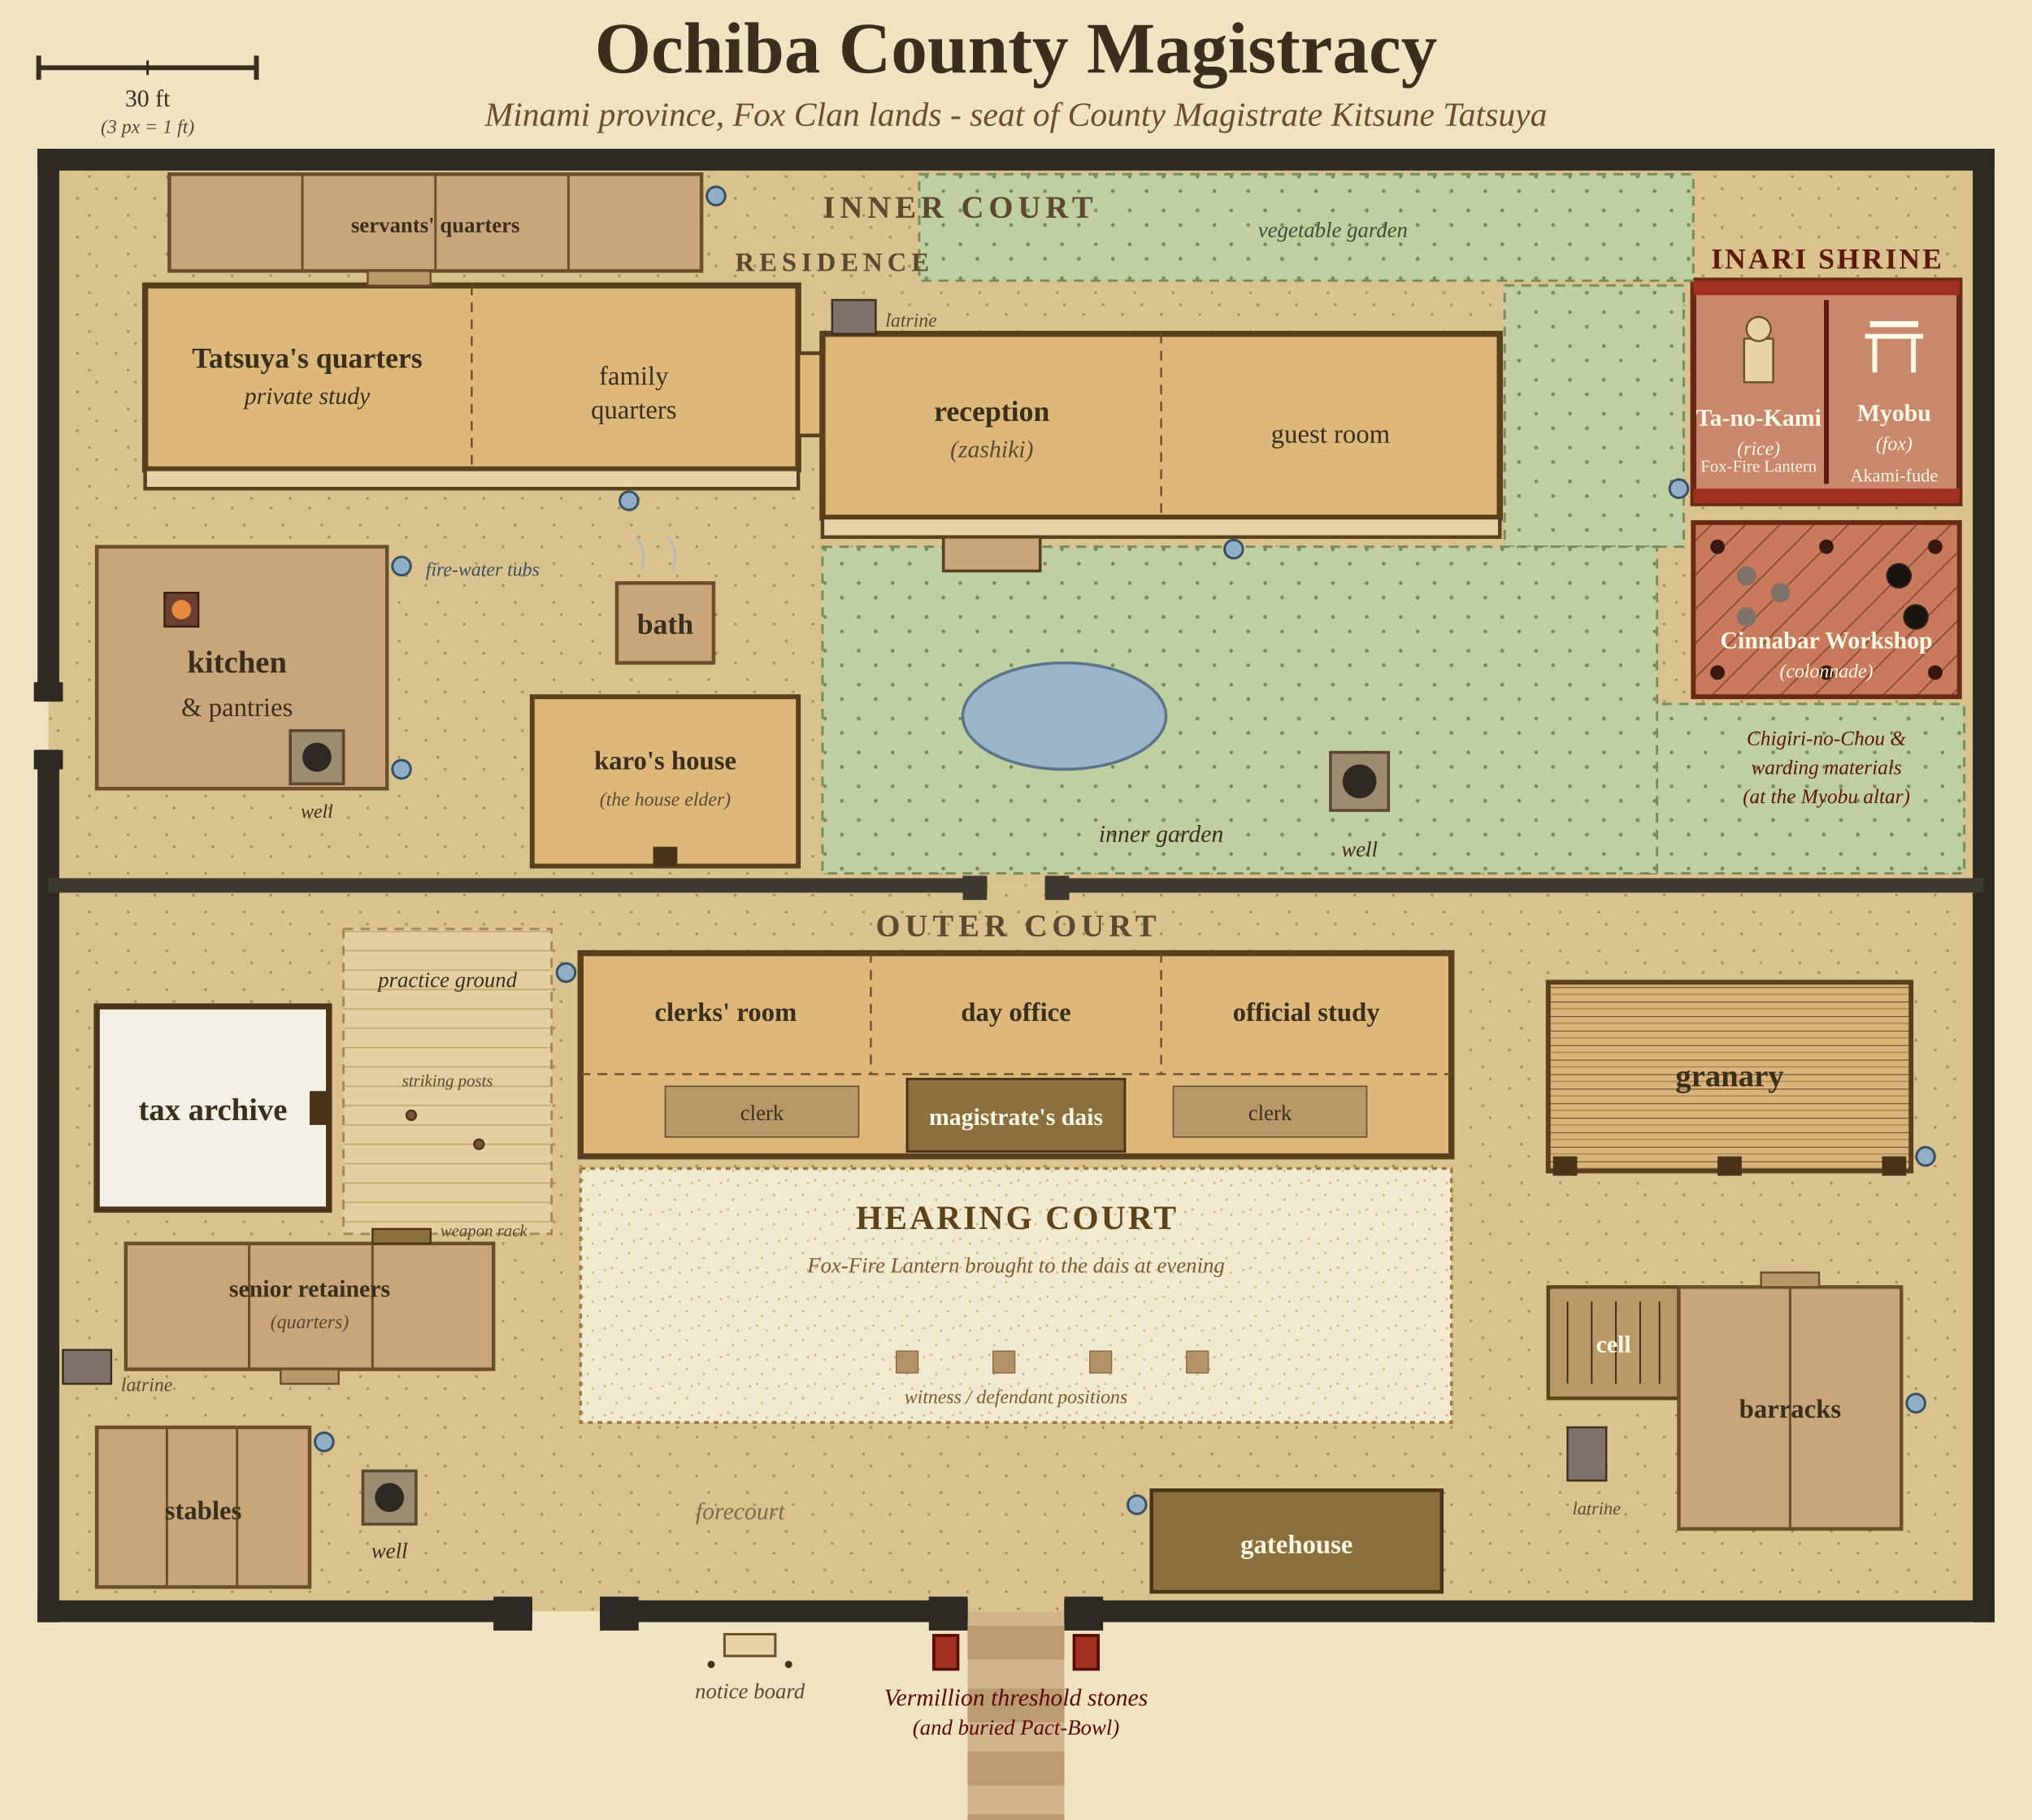
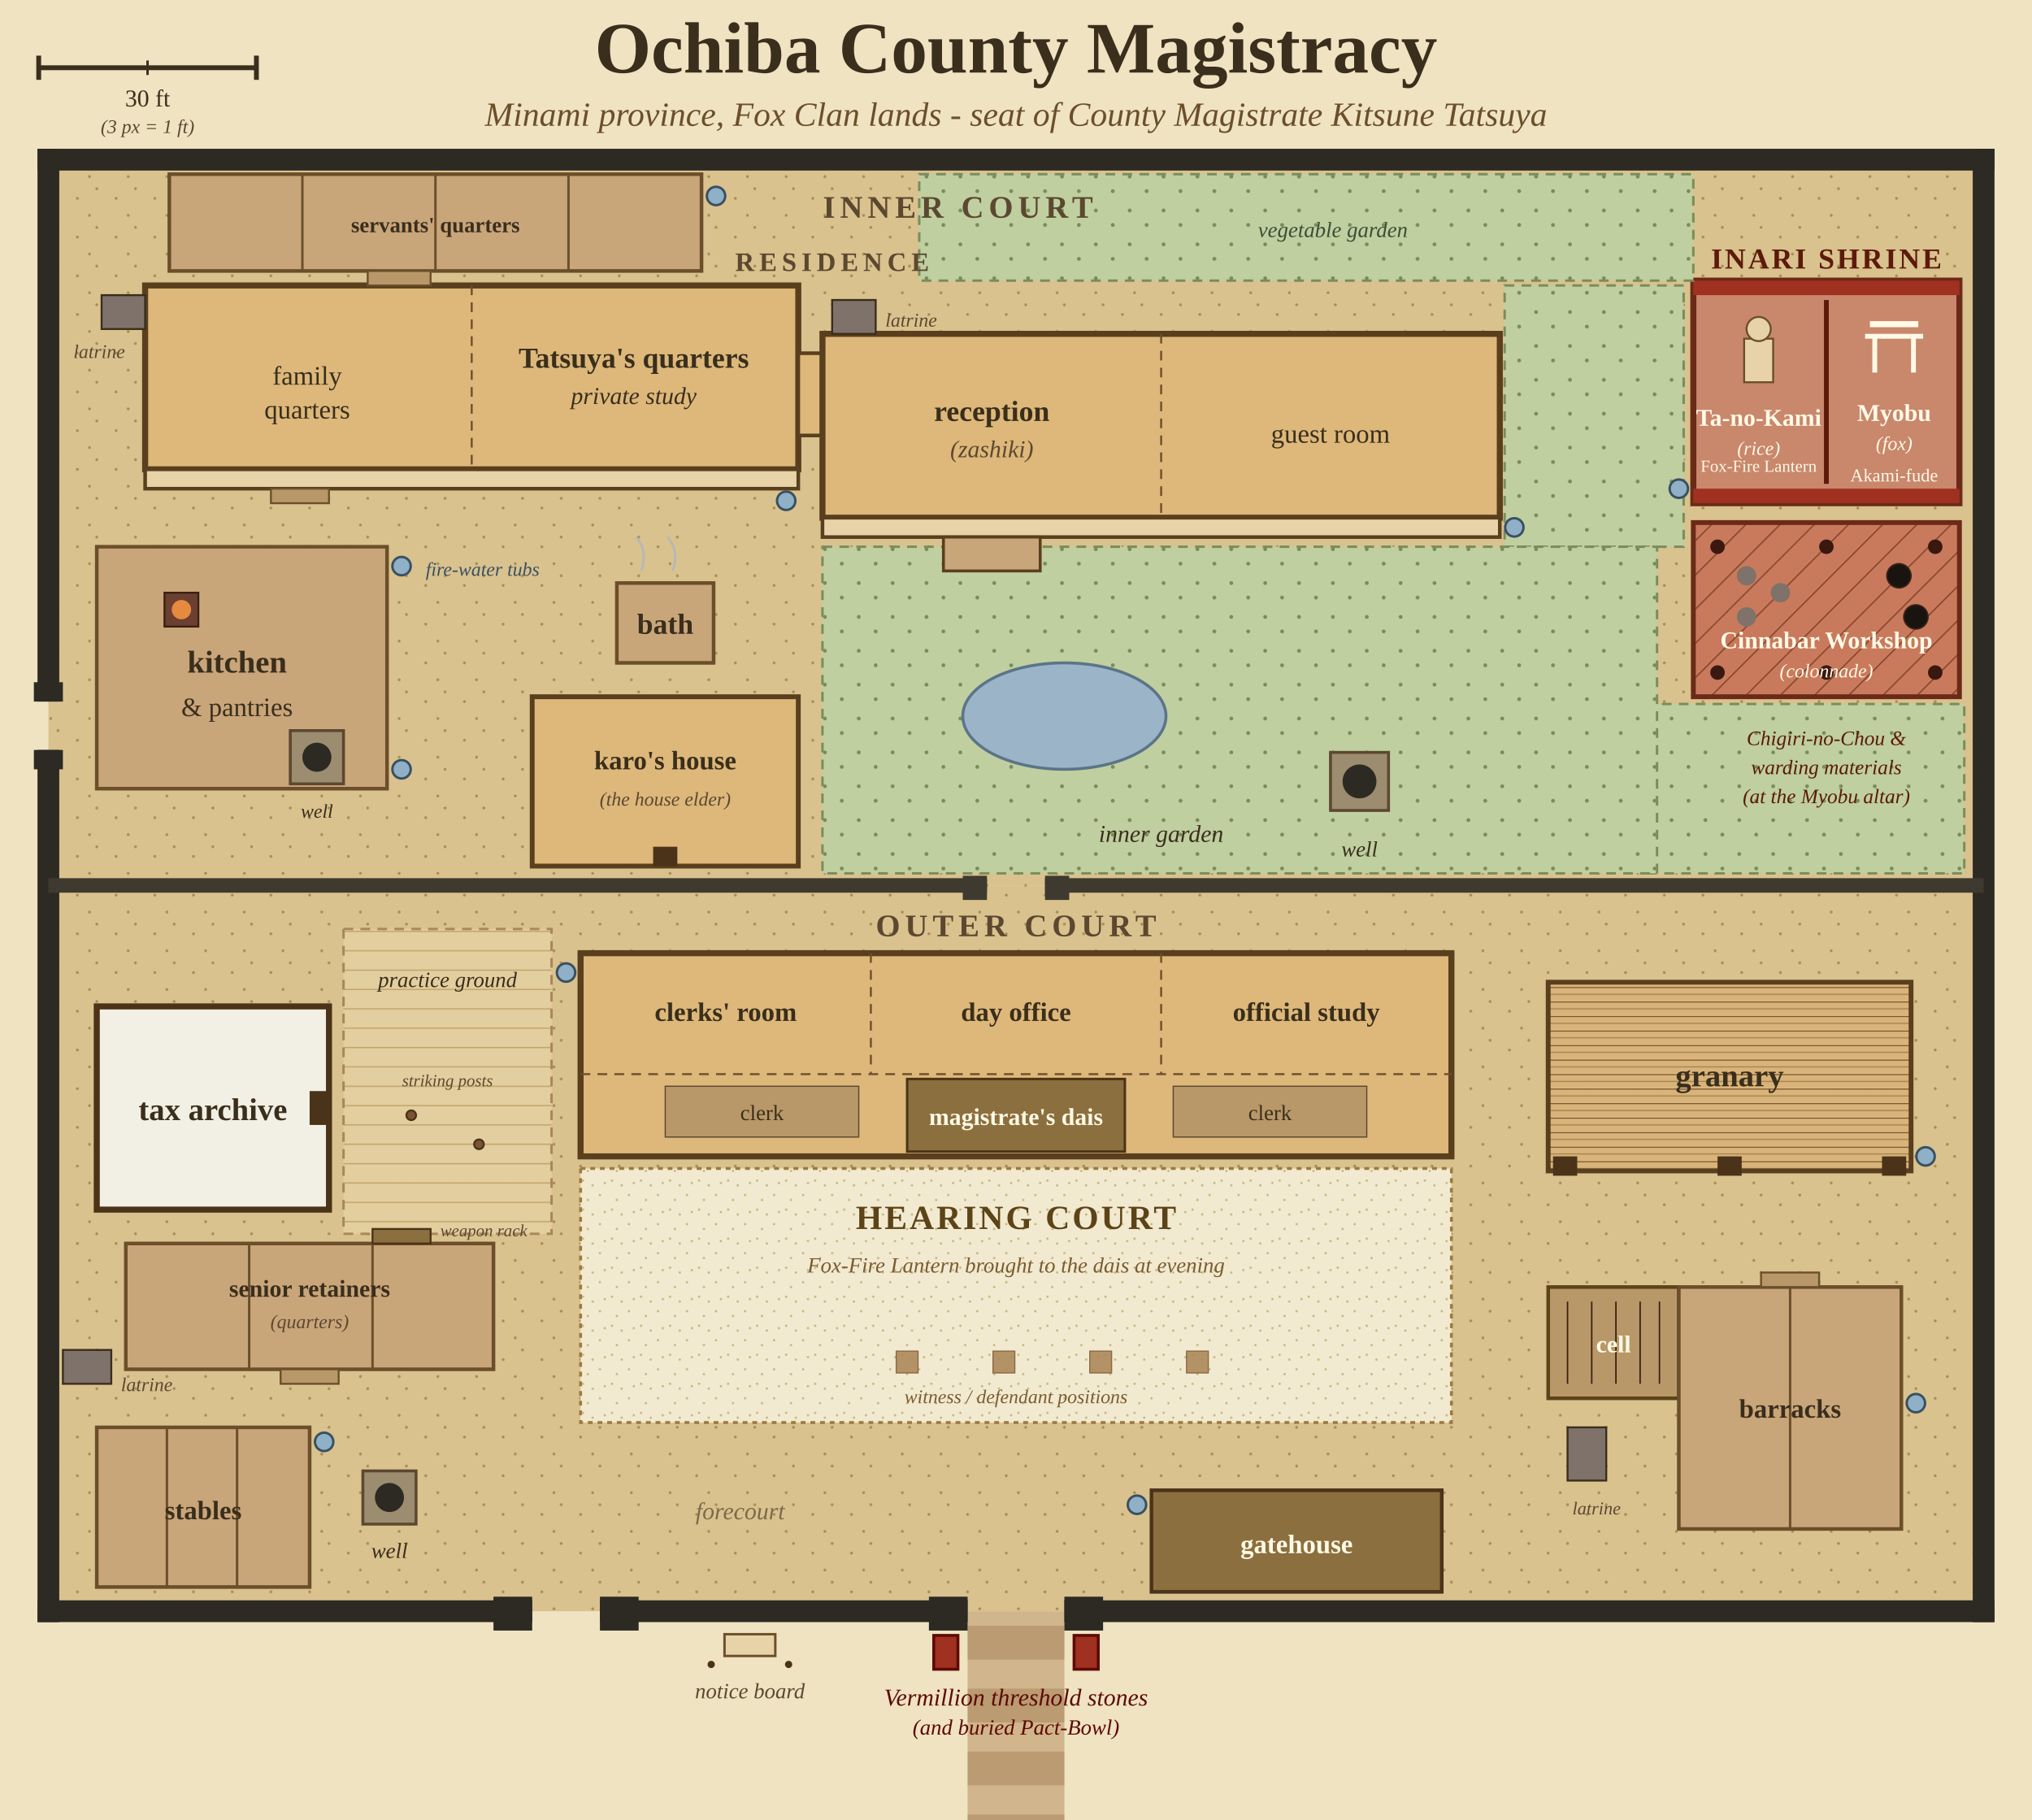
<svg xmlns="http://www.w3.org/2000/svg" viewBox="180 84 840 752" font-family="Georgia, 'Times New Roman', serif">
  <defs>
    <pattern id="colonnade-hatch" patternUnits="userSpaceOnUse" width="10" height="10" patternTransform="rotate(45)">
      <rect width="10" height="10" fill="#C97A5C" />
      <line x1="0" y1="0" x2="0" y2="10" stroke="#8C4A30" stroke-width="1.2" />
    </pattern>
    <pattern id="garden-stipple" patternUnits="userSpaceOnUse" width="14" height="14">
      <rect width="14" height="14" fill="#BFCFA0" />
      <circle cx="3" cy="3" r="0.8" fill="#7A8C5C" />
      <circle cx="10" cy="9" r="0.8" fill="#7A8C5C" />
    </pattern>
    <pattern id="court-earth" patternUnits="userSpaceOnUse" width="16" height="16">
      <rect width="16" height="16" fill="#D9C28E" />
      <circle cx="4" cy="6" r="0.6" fill="#A88E58" />
      <circle cx="12" cy="2" r="0.6" fill="#A88E58" />
      <circle cx="9" cy="13" r="0.6" fill="#A88E58" />
    </pattern>
    <pattern id="keiko-earth" patternUnits="userSpaceOnUse" width="16" height="16">
      <rect width="16" height="16" fill="#E2CE9E" />
      <line x1="0" y1="5" x2="16" y2="5" stroke="#C2A46C" stroke-width="0.5" />
      <line x1="0" y1="13" x2="16" y2="13" stroke="#C2A46C" stroke-width="0.5" />
    </pattern>
    <pattern id="oshirasu-sand" patternUnits="userSpaceOnUse" width="12" height="12">
      <rect width="12" height="12" fill="#F2EAD0" />
      <circle cx="3" cy="4" r="0.5" fill="#C9B884" />
      <circle cx="8" cy="2" r="0.5" fill="#C9B884" />
      <circle cx="10" cy="9" r="0.5" fill="#C9B884" />
      <circle cx="5" cy="10" r="0.5" fill="#C9B884" />
      <circle cx="1" cy="8" r="0.5" fill="#C9B884" />
    </pattern>
    <pattern id="granary-slats" patternUnits="userSpaceOnUse" width="14" height="6">
      <rect width="14" height="6" fill="#D9B47A" />
      <line x1="0" y1="0" x2="14" y2="0" stroke="#7A5430" stroke-width="0.8" />
      <line x1="0" y1="3" x2="14" y2="3" stroke="#A88454" stroke-width="0.5" />
    </pattern>
  </defs>
  <rect x="0" y="0" width="1200" height="900" fill="#EFE3C2" data-kind="-" />
  <g data-kind="road">
    <path d="M 600 900 L 600 750" stroke="#B89060" stroke-width="40" stroke-linecap="butt" opacity="0.55" />
    <path d="M 600 900 L 600 750" stroke="#9C7448" stroke-width="40" stroke-dasharray="14 12" fill="none" opacity="0.4" />
  </g>
  <text x="600" y="114" text-anchor="middle" font-size="30" font-weight="bold" fill="#3A2E1C" data-kind="-">Ochiba County Magistracy</text>
  <text x="600" y="136" text-anchor="middle" font-size="14" font-style="italic" fill="#6B4F2A" data-kind="-">Minami province, Fox Clan lands - seat of County Magistrate Kitsune Tatsuya</text>
  <g data-kind="-">
    <g stroke="#3A2E1C">
      <line x1="196" y1="112" x2="286" y2="112" stroke-width="2" />
      <line x1="196" y1="107" x2="196" y2="117" stroke-width="2" />
      <line x1="286" y1="107" x2="286" y2="117" stroke-width="2" />
      <line x1="241" y1="109" x2="241" y2="115" stroke-width="1" />
    </g>
    <text x="241" y="128" text-anchor="middle" font-size="10" fill="#3A2E1C">30 ft</text>
    <text x="241" y="139" text-anchor="middle" font-size="8" font-style="italic" fill="#5C4830">(3 px = 1 ft)</text>
  </g>
  <rect x="200" y="150" width="800" height="300" fill="url(#court-earth)" id="precinct" data-kind="inner court" />
  <rect x="200" y="450" width="800" height="300" fill="url(#court-earth)" id="precinct" data-kind="outer court" />
  <g stroke="#2D2A24" stroke-width="9" fill="none" stroke-linecap="square" data-kind="compound wall">
    <line x1="200" y1="150" x2="1000" y2="150" />
    <line x1="200" y1="150" x2="200" y2="369.5" />
    <line x1="200" y1="398.5" x2="200" y2="750" />
    <line x1="1000" y1="150" x2="1000" y2="750" />
    <line x1="200" y1="750" x2="395.5" y2="750" />
    <line x1="432.5" y1="750" x2="575.5" y2="750" />
    <line x1="624.5" y1="750" x2="1000" y2="750" />
  </g>
  <g fill="#2D2A24" data-kind="main gate">
    <rect x="564" y="744" width="16" height="14" />
    <rect x="620" y="744" width="16" height="14" />
  </g>
  <g fill="#2D2A24" data-kind="side gate">
    <rect x="194" y="366" width="12" height="8" />
    <rect x="194" y="394" width="12" height="8" />
  </g>
  <g fill="#2D2A24" data-kind="side gate">
    <rect x="384" y="744" width="16" height="14" />
    <rect x="428" y="744" width="16" height="14" />
  </g>
  <g data-kind="threshold stones">
    <rect x="566" y="760" width="10" height="14" fill="#A03020" stroke="#5C0A04" stroke-width="1.2" />
    <rect x="624" y="760" width="10" height="14" fill="#A03020" stroke="#5C0A04" stroke-width="1.2" />
    <text x="600" y="789" text-anchor="middle" font-size="10" fill="#5C0A04" font-style="italic">Vermillion threshold stones</text>
    <text x="600" y="801" text-anchor="middle" font-size="9" fill="#5C0A04" font-style="italic">(and buried Pact-Bowl)</text>
  </g>
  <g data-kind="notice board">
    <rect x="479.5" y="759.5" width="21" height="9" fill="#E8D2A8" stroke="#6B4F2A" stroke-width="1" />
    <circle cx="474" cy="772" r="1.5" fill="#4A3318" />
    <circle cx="506" cy="772" r="1.5" fill="#4A3318" />
    <text x="490" y="786" text-anchor="middle" font-size="9" font-style="italic" fill="#5C4830">notice board</text>
  </g>
  <g stroke="#3F3A30" stroke-width="6" fill="none" stroke-dasharray="0" data-kind="court divider">
    <line x1="200" y1="450" x2="588" y2="450" />
    <line x1="612" y1="450" x2="1000" y2="450" />
  </g>
  <g fill="#3F3A30" data-kind="court divider">
    <rect x="578" y="446" width="10" height="10" />
    <rect x="612" y="446" width="10" height="10" />
  </g>
  <text x="600" y="471" text-anchor="middle" font-size="13" font-weight="bold" fill="#5C4830" letter-spacing="2" data-kind="outer court">OUTER COURT</text>
  <text x="486" y="712" text-anchor="middle" font-size="10" font-style="italic" fill="#7A6A4A" data-kind="outer court">forecourt</text>
  <g data-kind="stables">
    <rect x="220" y="674" width="88" height="66" fill="#C9A57A" stroke="#6B4F2A" stroke-width="1.5" />
    <line x1="249" y1="674" x2="249" y2="740" stroke="#6B4F2A" stroke-width="1" />
    <line x1="278" y1="674" x2="278" y2="740" stroke="#6B4F2A" stroke-width="1" />
    <text x="264" y="712" text-anchor="middle" font-size="11" font-weight="bold" fill="#3A2E1C">stables</text>
  </g>
  <g data-kind="tax archive">
    <rect x="220" y="500" width="96" height="84" fill="#F2EFE4" stroke="#4A3318" stroke-width="2.5" />
    <rect x="308" y="535" width="8" height="14" fill="#4A3318" />
    <text x="268" y="547" text-anchor="middle" font-size="13" font-weight="bold" fill="#3A2E1C">tax archive</text>
  </g>
  <g data-kind="office hall">
    <rect x="420" y="478" width="360" height="84" fill="#DDB87A" stroke="#5A3F1E" stroke-width="2.5" />
    <line x1="420" y1="528" x2="780" y2="528" stroke="#6B4F2A" stroke-width="0.8" stroke-dasharray="4 3" />
    <line x1="540" y1="478" x2="540" y2="528" stroke="#6B4F2A" stroke-width="0.8" stroke-dasharray="4 3" />
    <line x1="660" y1="478" x2="660" y2="528" stroke="#6B4F2A" stroke-width="0.8" stroke-dasharray="4 3" />
    <text x="480" y="506" text-anchor="middle" font-size="11" font-weight="bold" fill="#3A2E1C" data-kind="clerks' room">clerks' room</text>
    <text x="600" y="506" text-anchor="middle" font-size="11" font-weight="bold" fill="#3A2E1C">day office</text>
    <text x="720" y="506" text-anchor="middle" font-size="11" font-weight="bold" fill="#3A2E1C">official study</text>
    <rect x="555" y="530" width="90" height="30" fill="#8C6F3E" stroke="#4A3318" stroke-width="1" data-kind="magistrate's dais" />
    <text x="600" y="549" text-anchor="middle" font-size="10" fill="#FFFAE6" font-weight="bold" data-kind="magistrate's dais">magistrate's dais</text>
    <rect x="455" y="533" width="80" height="21" fill="#B89868" stroke="#5C4830" stroke-width="0.5" />
    <text x="495" y="547" text-anchor="middle" font-size="9" fill="#3A2E1C">clerk</text>
    <rect x="665" y="533" width="80" height="21" fill="#B89868" stroke="#5C4830" stroke-width="0.5" />
    <text x="705" y="547" text-anchor="middle" font-size="9" fill="#3A2E1C">clerk</text>
  </g>
  <g data-kind="hearing court">
    <rect x="420" y="567" width="360" height="105" fill="url(#oshirasu-sand)" stroke="#9C7A40" stroke-width="1.2" stroke-dasharray="2 2" />
    <text x="600" y="592" text-anchor="middle" font-size="14" font-weight="bold" fill="#5C4318" letter-spacing="1">HEARING COURT</text>
    <text x="600" y="610" text-anchor="middle" font-size="9" font-style="italic" fill="#7A5C30" data-kind="fox-fire lantern">Fox-Fire Lantern brought to the dais at evening</text>
    <g fill="#A88454" stroke="#7A5430" stroke-width="0.5" opacity="0.85">
      <rect x="550.5" y="642.5" width="9" height="9" />
      <rect x="590.5" y="642.5" width="9" height="9" />
      <rect x="630.5" y="642.5" width="9" height="9" />
      <rect x="670.5" y="642.5" width="9" height="9" />
    </g>
    <text x="600" y="664" text-anchor="middle" font-size="8" font-style="italic" fill="#7A5C30">witness / defendant positions</text>
  </g>
  <g data-kind="granary">
    <rect x="820" y="490" width="150" height="78" fill="url(#granary-slats)" stroke="#5A3F1E" stroke-width="2" />
    <rect x="822" y="562" width="10" height="8" fill="#4A3318" />
    <rect x="890" y="562" width="10" height="8" fill="#4A3318" />
    <rect x="958" y="562" width="10" height="8" fill="#4A3318" />
    <text x="895" y="533" text-anchor="middle" font-size="13" font-weight="bold" fill="#3A2E1C">granary</text>
  </g>
  <g data-kind="cell">
    <rect x="820" y="616" width="54" height="46" fill="#B89868" stroke="#5C4318" stroke-width="1.5" />
    <line x1="828" y1="622" x2="828" y2="656" stroke="#3A2010" stroke-width="0.6" />
    <line x1="838" y1="622" x2="838" y2="656" stroke="#3A2010" stroke-width="0.6" />
    <line x1="848" y1="622" x2="848" y2="656" stroke="#3A2010" stroke-width="0.6" />
    <line x1="858" y1="622" x2="858" y2="656" stroke="#3A2010" stroke-width="0.6" />
    <line x1="866" y1="622" x2="866" y2="656" stroke="#3A2010" stroke-width="0.6" />
    <text x="847" y="643" text-anchor="middle" font-size="10" font-weight="bold" fill="#FFFAE6">cell</text>
  </g>
  <g data-kind="barracks">
    <rect x="874" y="616" width="92" height="100" fill="#C9A57A" stroke="#6B4F2A" stroke-width="1.5" />
    <line x1="920" y1="616" x2="920" y2="716" stroke="#6B4F2A" stroke-width="1" />
    <rect x="908" y="610" width="24" height="6" fill="#B89868" stroke="#6B4F2A" stroke-width="0.8" />
    <text x="920" y="670" text-anchor="middle" font-size="11" font-weight="bold" fill="#3A2E1C">barracks</text>
  </g>
  <g data-kind="latrine">
    <rect x="828" y="674" width="16" height="22" fill="#7E726A" stroke="#3A2E1C" stroke-width="0.8" />
    <text x="840" y="710" text-anchor="middle" font-size="7.5" font-style="italic" fill="#5C4830">latrine</text>
  </g>
  <g data-kind="latrine">
    <rect x="206" y="642" width="20" height="14" fill="#7E726A" stroke="#3A2E1C" stroke-width="0.8" />
    <text x="230" y="659" font-size="8" font-style="italic" fill="#5C4830">latrine</text>
  </g>
  <g data-kind="well">
    <rect x="330" y="692" width="22" height="22" fill="#9C8C70" stroke="#5C4830" stroke-width="1.2" />
    <circle cx="341" cy="703" r="6" fill="#2D2A24" />
    <text x="341" y="728" text-anchor="middle" font-size="9" font-style="italic" fill="#3A2E1C">well</text>
  </g>
  <g data-kind="retainers' quarters">
    <rect x="232" y="598" width="152" height="52" fill="#C9A57A" stroke="#6B4F2A" stroke-width="1.5" />
    <line x1="283" y1="598" x2="283" y2="650" stroke="#6B4F2A" stroke-width="1" />
    <line x1="334" y1="598" x2="334" y2="650" stroke="#6B4F2A" stroke-width="1" />
    <rect x="296" y="650" width="24" height="6" fill="#B89868" stroke="#6B4F2A" stroke-width="0.8" />
    <text x="308" y="620" text-anchor="middle" font-size="10" font-weight="bold" fill="#3A2E1C">senior retainers</text>
    <text x="308" y="633" text-anchor="middle" font-size="8" font-style="italic" fill="#5C4830">(quarters)</text>
  </g>
  <g data-kind="practice ground">
    <rect x="322" y="468" width="86" height="126" fill="url(#keiko-earth)" stroke="#A8875A" stroke-width="1" stroke-dasharray="4 3" />
    <text x="365" y="492" text-anchor="middle" font-size="9" font-style="italic" fill="#3A2E1C">practice ground</text>
    <text x="365" y="533" text-anchor="middle" font-size="7" font-style="italic" fill="#5C4830">striking posts</text>
    <circle cx="350" cy="545" r="2" fill="#7A5430" stroke="#4A3318" stroke-width="0.8" />
    <circle cx="378" cy="557" r="2" fill="#7A5430" stroke="#4A3318" stroke-width="0.8" />
    <rect x="334" y="592" width="24" height="6" fill="#8C6F3E" stroke="#4A3318" stroke-width="0.8" />
    <text x="362" y="595" text-anchor="start" font-size="7" font-style="italic" fill="#5C4830">weapon rack</text>
  </g>
  <g data-kind="gatehouse">
    <rect x="656" y="700" width="120" height="42" fill="#8C6F3E" stroke="#4A3318" stroke-width="1.5" />
    <text x="716" y="726" text-anchor="middle" font-size="11" font-weight="bold" fill="#FFFAE6">gatehouse</text>
  </g>
  <g data-kind="residence">
    <rect x="240" y="202" width="270" height="76" fill="#DDB87A" stroke="#5A3F1E" stroke-width="2.5" />
    <rect x="240" y="278" width="270" height="8" fill="#E8D2A8" stroke="#5A3F1E" stroke-width="1.5" />
    <line x1="375" y1="202" x2="375" y2="278" stroke="#6B4F2A" stroke-width="0.8" stroke-dasharray="4 3" />
-     <text x="307" y="236" text-anchor="middle" font-size="12" font-weight="bold" fill="#3A2E1C">Tatsuya's quarters</text>
-     <text x="307" y="251" text-anchor="middle" font-size="10" font-style="italic" fill="#3A2E1C">private study</text>
-     <text x="442" y="243" text-anchor="middle" font-size="11" fill="#3A2E1C">family</text>
-     <text x="442" y="257" text-anchor="middle" font-size="11" fill="#3A2E1C">quarters</text>
+     <text x="442" y="236" text-anchor="middle" font-size="12" font-weight="bold" fill="#3A2E1C">Tatsuya's quarters</text>
+     <text x="442" y="251" text-anchor="middle" font-size="10" font-style="italic" fill="#3A2E1C">private study</text>
+     <text x="307" y="243" text-anchor="middle" font-size="11" fill="#3A2E1C">family</text>
+     <text x="307" y="257" text-anchor="middle" font-size="11" fill="#3A2E1C">quarters</text>
+     <rect x="292" y="286" width="24" height="6" fill="#B89868" stroke="#6B4F2A" stroke-width="0.8" />
    <rect x="510" y="230" width="10" height="34" fill="#DDB87A" stroke="#5A3F1E" stroke-width="1.5" />
    <rect x="520" y="222" width="280" height="76" fill="#DDB87A" stroke="#5A3F1E" stroke-width="2.5" />
    <rect x="520" y="298" width="280" height="8" fill="#E8D2A8" stroke="#5A3F1E" stroke-width="1.5" />
    <line x1="660" y1="222" x2="660" y2="298" stroke="#6B4F2A" stroke-width="0.8" stroke-dasharray="4 3" />
    <text x="590" y="258" text-anchor="middle" font-size="12" font-weight="bold" fill="#3A2E1C">reception</text>
    <text x="590" y="273" text-anchor="middle" font-size="10" font-style="italic" fill="#5C4830">(zashiki)</text>
    <text x="730" y="267" text-anchor="middle" font-size="11" fill="#3A2E1C" data-kind="guest quarters">guest room</text>
  </g>
  <g data-kind="kitchen">
    <rect x="220" y="310" width="120" height="100" fill="#C9A57A" stroke="#6B4F2A" stroke-width="1.5" />
    <rect x="248" y="329" width="14" height="14" fill="#6B4030" stroke="#3A2010" stroke-width="0.8" />
    <circle cx="255" cy="336" r="4" fill="#E68A40" />
    <text x="278" y="362" text-anchor="middle" font-size="13" font-weight="bold" fill="#3A2E1C">kitchen</text>
    <text x="278" y="380" text-anchor="middle" font-size="11" fill="#3A2E1C">&amp; pantries</text>
    <rect x="300" y="386" width="22" height="22" fill="#9C8C70" stroke="#5C4830" stroke-width="1.2" data-kind="well" />
    <circle cx="311" cy="397" r="6" fill="#2D2A24" data-kind="well" />
    <text x="311" y="422" text-anchor="middle" font-size="8" font-style="italic" fill="#3A2E1C" data-kind="well">well</text>
  </g>
  <rect x="802" y="202" width="74" height="108" fill="url(#garden-stipple)" stroke="#7A8C5C" stroke-width="1" stroke-dasharray="4 3" data-kind="garden" />
  <g data-kind="compound shrine">
    <rect x="880" y="200" width="110" height="92" fill="#C9876C" stroke="#6B2A18" stroke-width="2.5" />
    <line x1="935" y1="208" x2="935" y2="284" stroke="#5C1A0A" stroke-width="2" />
    <rect x="880" y="200" width="110" height="6" fill="#A03020" />
    <rect x="880" y="286" width="110" height="6" fill="#A03020" />
    <g transform="translate(907, 226)">
      <rect x="-6" y="-2" width="12" height="18" fill="#E8D2A8" stroke="#6B4F2A" stroke-width="0.8" />
      <circle cx="0" cy="-6" r="5" fill="#E8D2A8" stroke="#6B4F2A" stroke-width="0.8" />
    </g>
    <text x="907" y="260" text-anchor="middle" font-size="10" font-weight="bold" fill="#FFFAE6">Ta-no-Kami</text>
    <text x="907" y="272" text-anchor="middle" font-size="8" font-style="italic" fill="#FFFAE6">(rice)</text>
    <text x="907" y="279" text-anchor="middle" font-size="7" fill="#FFFAE6" data-kind="fox-fire lantern">Fox-Fire Lantern</text>
    <g transform="translate(963, 218)">
      <line x1="-10" y1="0" x2="10" y2="0" stroke="#FFFAE6" stroke-width="2.5" />
      <line x1="-12" y1="5" x2="12" y2="5" stroke="#FFFAE6" stroke-width="2" />
      <line x1="-8" y1="5" x2="-8" y2="20" stroke="#FFFAE6" stroke-width="2" />
      <line x1="8" y1="5" x2="8" y2="20" stroke="#FFFAE6" stroke-width="2" />
    </g>
    <text x="963" y="258" text-anchor="middle" font-size="10" font-weight="bold" fill="#FFFAE6">Myobu</text>
    <text x="963" y="270" text-anchor="middle" font-size="8" font-style="italic" fill="#FFFAE6">(fox)</text>
    <text x="963" y="283" text-anchor="middle" font-size="7.5" fill="#FFFAE6" data-kind="fox relics">Akami-fude</text>
  </g>
  <g data-kind="garden">
    <rect x="860" y="375" width="132" height="70" fill="url(#garden-stipple)" stroke="#7A8C5C" stroke-width="1" stroke-dasharray="4 3" />
  </g>
  <text x="935" y="195" text-anchor="middle" font-size="12" font-weight="bold" fill="#5C1A0A" letter-spacing="1" data-kind="compound shrine">INARI SHRINE</text>
  <g data-kind="fox relics">
    <text x="935" y="392" text-anchor="middle" font-size="8.5" font-style="italic" fill="#5C1A0A">Chigiri-no-Chou &amp;</text>
    <text x="935" y="404" text-anchor="middle" font-size="8.5" font-style="italic" fill="#5C1A0A">warding materials</text>
    <text x="935" y="416" text-anchor="middle" font-size="8.5" font-style="italic" fill="#5C1A0A">(at the Myobu altar)</text>
  </g>
  <g data-kind="cinnabar workshop">
    <rect x="880" y="300" width="110" height="72" fill="url(#colonnade-hatch)" stroke="#6B2A18" stroke-width="2" />
    <circle cx="890" cy="310" r="3" fill="#3A1810" />
    <circle cx="935" cy="310" r="3" fill="#3A1810" />
    <circle cx="980" cy="310" r="3" fill="#3A1810" />
    <circle cx="890" cy="362" r="3" fill="#3A1810" />
    <circle cx="935" cy="362" r="3" fill="#3A1810" />
    <circle cx="980" cy="362" r="3" fill="#3A1810" />
    <circle cx="902" cy="322" r="4" fill="#7E726A" />
    <circle cx="916" cy="329" r="4" fill="#7E726A" />
    <circle cx="902" cy="339" r="4" fill="#7E726A" />
    <circle cx="965" cy="322" r="5" fill="#1A1410" stroke="#3A2418" stroke-width="0.6" />
    <circle cx="972" cy="339" r="5" fill="#1A1410" stroke="#3A2418" stroke-width="0.6" />
    <text x="935" y="352" text-anchor="middle" font-size="10" font-weight="bold" fill="#FFFAE6">Cinnabar Workshop</text>
    <text x="935" y="364" text-anchor="middle" font-size="8" font-style="italic" fill="#FFFAE6">(colonnade)</text>
  </g>
  <g data-kind="garden">
    <rect x="520" y="310" width="345" height="135" fill="url(#garden-stipple)" stroke="#7A8C5C" stroke-width="1" stroke-dasharray="4 3" />
    <ellipse cx="620" cy="380" rx="42" ry="22" fill="#9CB4C8" stroke="#5C7488" stroke-width="1.2" />
    <text x="660" y="432" text-anchor="middle" font-size="10" font-style="italic" fill="#3A2E1C">inner garden</text>
  </g>
  <g data-kind="bath">
    <rect x="435" y="325" width="40" height="33" fill="#C9A57A" stroke="#6B4F2A" stroke-width="1.5" />
    <path d="M 445 320 q 3 -8 -2 -14 M 458 320 q 3 -8 -2 -14" stroke="#A8B4C8" stroke-width="1" fill="none" opacity="0.7" />
    <text x="455" y="346" text-anchor="middle" font-size="12" font-weight="bold" fill="#3A2E1C">bath</text>
  </g>
  <g data-kind="karo's house">
    <rect x="400" y="372" width="110" height="70" fill="#DDB87A" stroke="#5A3F1E" stroke-width="2" />
    <rect x="450" y="434" width="10" height="8" fill="#4A3318" />
    <text x="455" y="402" text-anchor="middle" font-size="11" font-weight="bold" fill="#3A2E1C">karo's house</text>
    <text x="455" y="417" text-anchor="middle" font-size="8" font-style="italic" fill="#5C4830">(the house elder)</text>
  </g>
  <g data-kind="well">
    <rect x="730" y="395" width="24" height="24" fill="#9C8C70" stroke="#5C4830" stroke-width="1.2" />
    <circle cx="742" cy="407" r="7" fill="#2D2A24" />
    <text x="742" y="438" text-anchor="middle" font-size="9" font-style="italic" fill="#3A2E1C">well</text>
  </g>
  <g data-kind="servants' quarters">
    <rect x="250" y="156" width="220" height="40" fill="#C9A57A" stroke="#6B4F2A" stroke-width="1.5" />
    <line x1="305" y1="156" x2="305" y2="196" stroke="#6B4F2A" stroke-width="1" />
    <line x1="360" y1="156" x2="360" y2="196" stroke="#6B4F2A" stroke-width="1" />
    <line x1="415" y1="156" x2="415" y2="196" stroke="#6B4F2A" stroke-width="1" />
    <rect x="332" y="196" width="26" height="6" fill="#B89868" stroke="#6B4F2A" stroke-width="0.8" />
    <text x="360" y="180" text-anchor="middle" font-size="9" font-weight="bold" fill="#3A2E1C">servants' quarters</text>
  </g>
  <g data-kind="latrine">
    <rect x="524" y="208" width="18" height="14" fill="#7E726A" stroke="#3A2E1C" stroke-width="0.8" />
    <text x="546" y="219" font-size="8" font-style="italic" fill="#5C4830">latrine</text>
  </g>
+   <g data-kind="latrine">
+     <rect x="222" y="206" width="18" height="14" fill="#7E726A" stroke="#3A2E1C" stroke-width="0.8" />
+     <text x="221" y="232" text-anchor="middle" font-size="8" font-style="italic" fill="#5C4830">latrine</text>
+   </g>
  <g data-kind="vegetable garden">
    <rect x="560" y="156" width="320" height="44" fill="url(#garden-stipple)" stroke="#7A8C5C" stroke-width="1" stroke-dasharray="4 3" />
    <text x="731" y="182" text-anchor="middle" font-size="9" font-style="italic" fill="#3A4E38">vegetable garden</text>
  </g>
  <g data-kind="residence">
    <rect x="570" y="306" width="40" height="14" fill="#C9A57A" stroke="#5A3F1E" stroke-width="1.2" />
  </g>
  <text x="576" y="174" text-anchor="middle" font-size="13" font-weight="bold" fill="#5C4830" letter-spacing="2" data-kind="inner court">INNER COURT</text>
  <text x="524" y="196" text-anchor="middle" font-size="11" font-weight="bold" fill="#5C4830" letter-spacing="2" data-kind="residence">RESIDENCE</text>
  <g fill="#8FB0C6" stroke="#3A5060" stroke-width="1" data-kind="fire-water tubs">
    <circle cx="346" cy="318" r="3.8" />
    <circle cx="346" cy="402" r="3.8" />
    <circle cx="414" cy="486" r="3.8" />
-     <circle cx="440" cy="291" r="3.8" />
-     <circle cx="690" cy="311" r="3.8" />
+     <circle cx="505" cy="291" r="3.8" />
+     <circle cx="806" cy="302" r="3.8" />
    <circle cx="874" cy="286" r="3.8" />
    <circle cx="976" cy="562" r="3.8" />
    <circle cx="972" cy="664" r="3.8" />
    <circle cx="650" cy="706" r="3.8" />
    <circle cx="314" cy="680" r="3.8" />
    <circle cx="476" cy="165" r="3.8" />
  </g>
  <text x="356" y="322" text-anchor="start" font-size="8" font-style="italic" fill="#3A5060" data-kind="fire-water tubs">fire-water tubs</text>
</svg>
